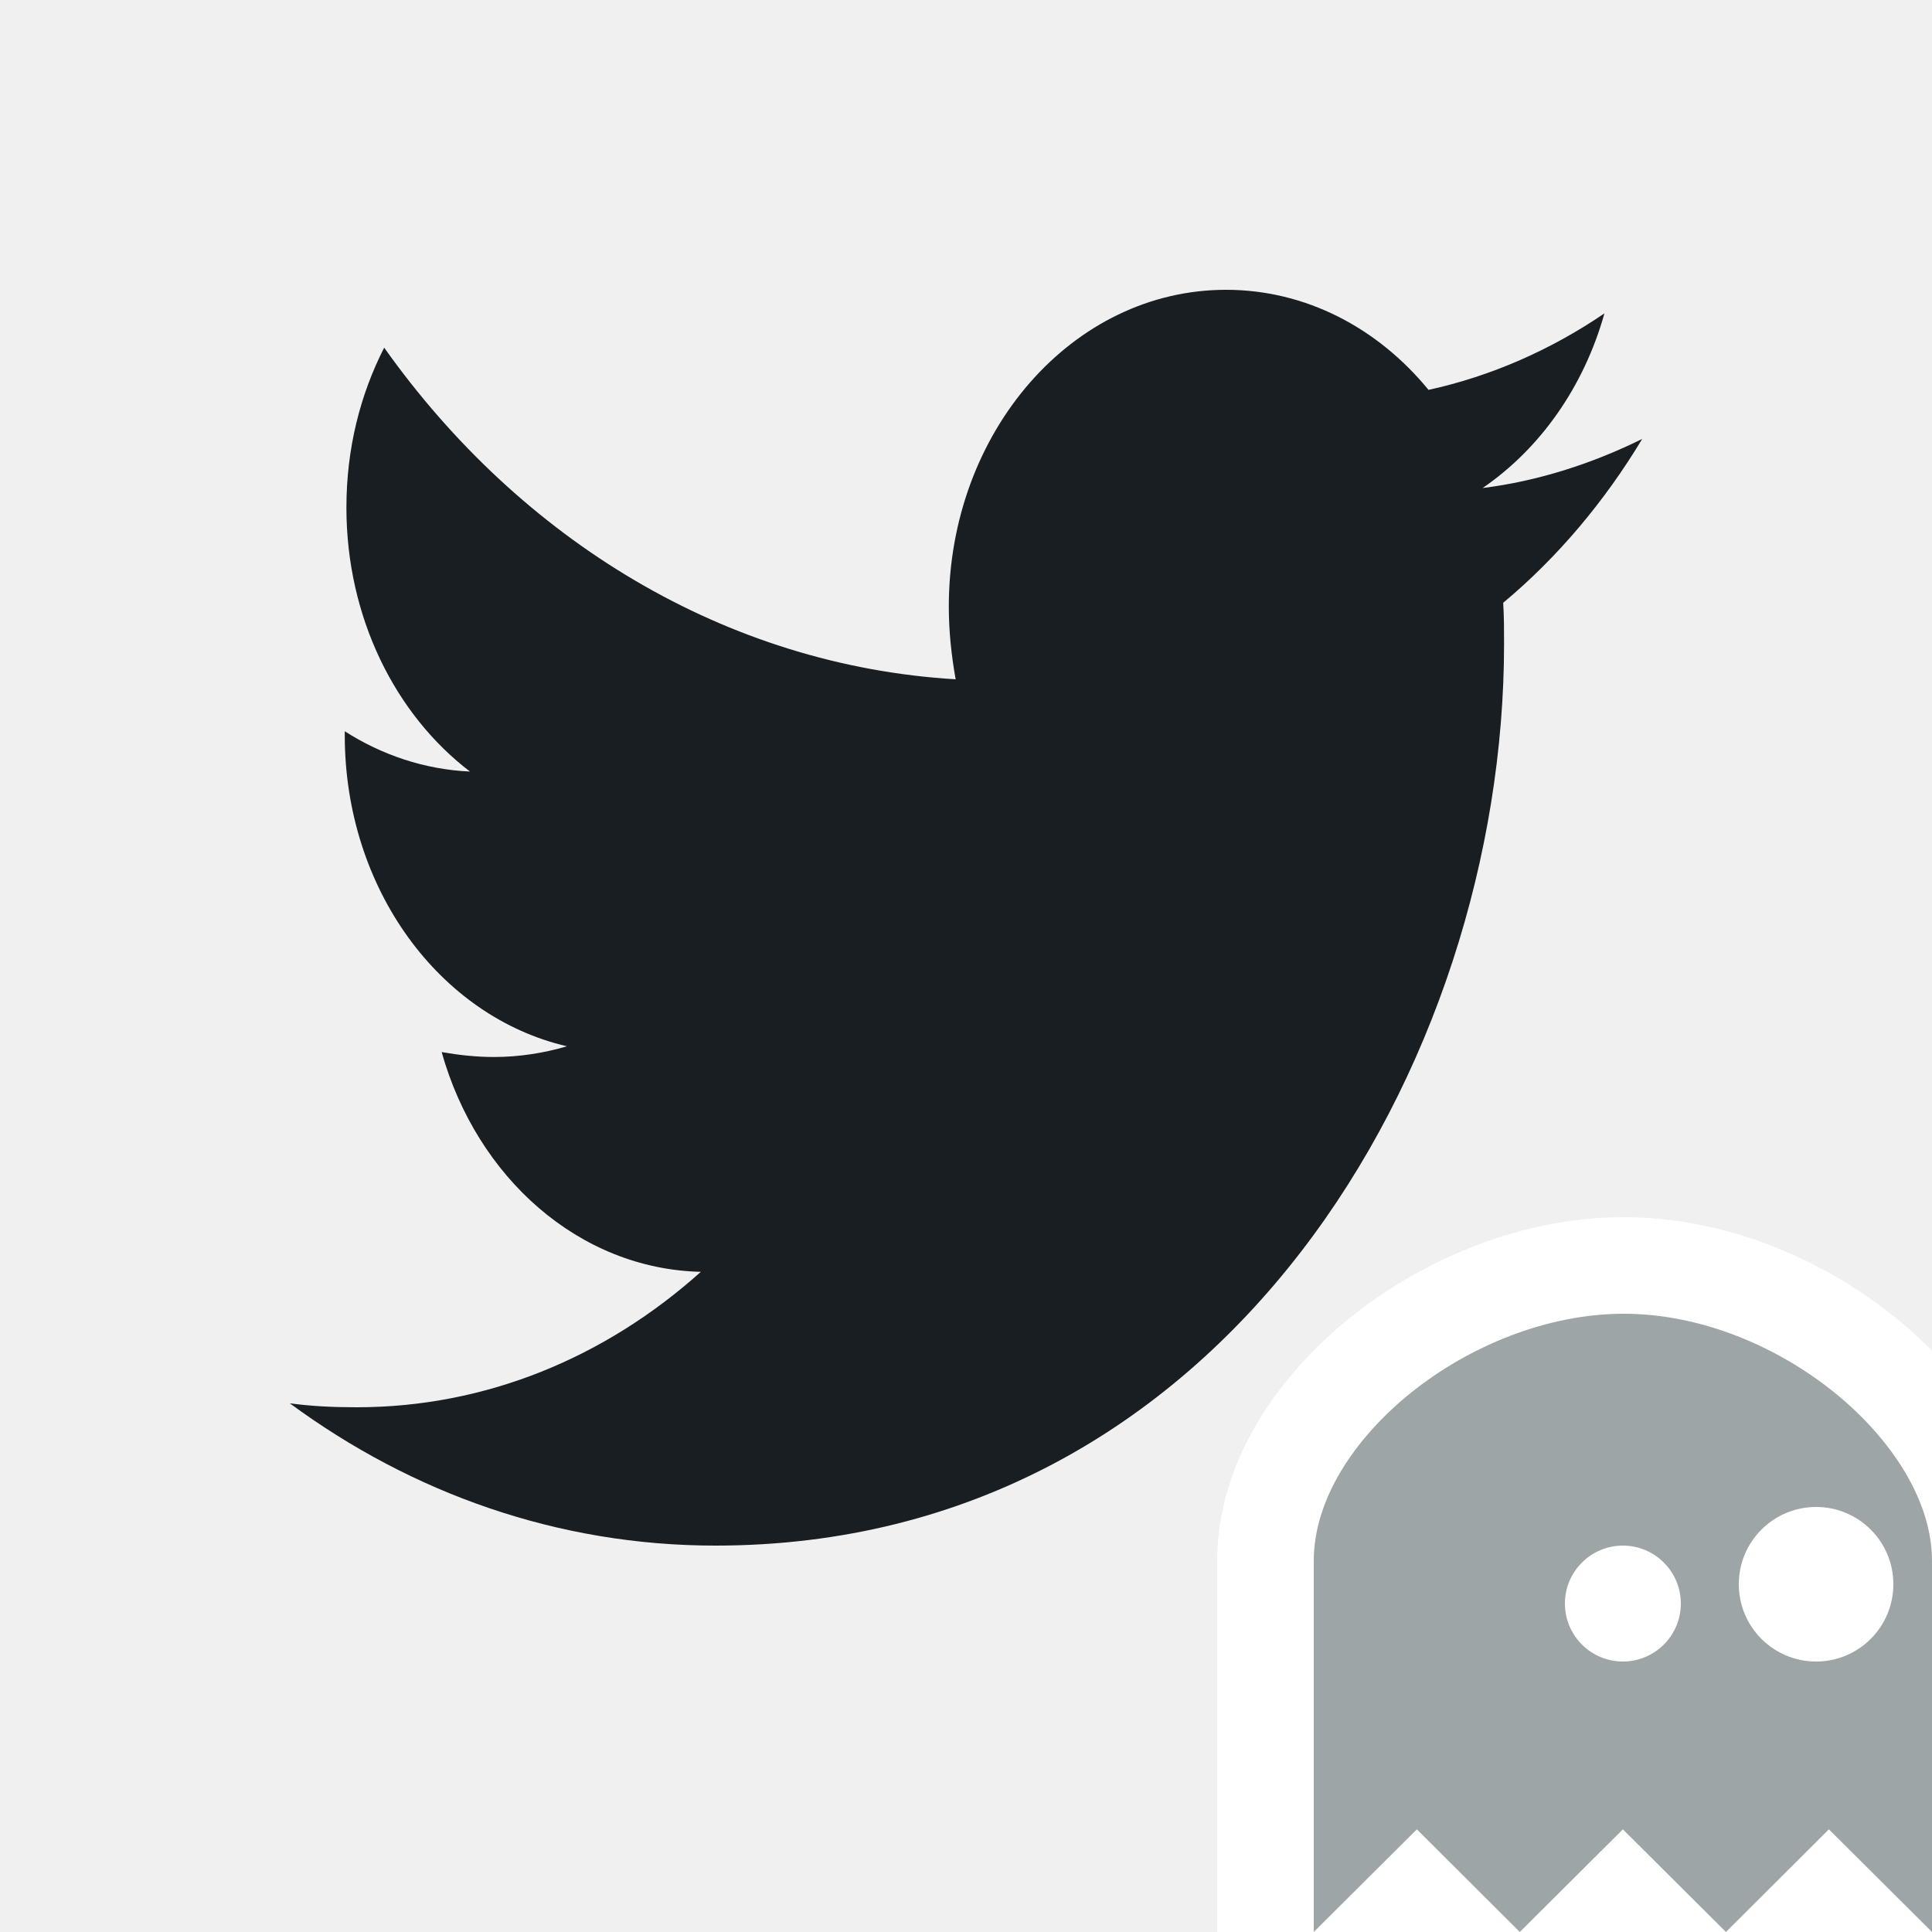
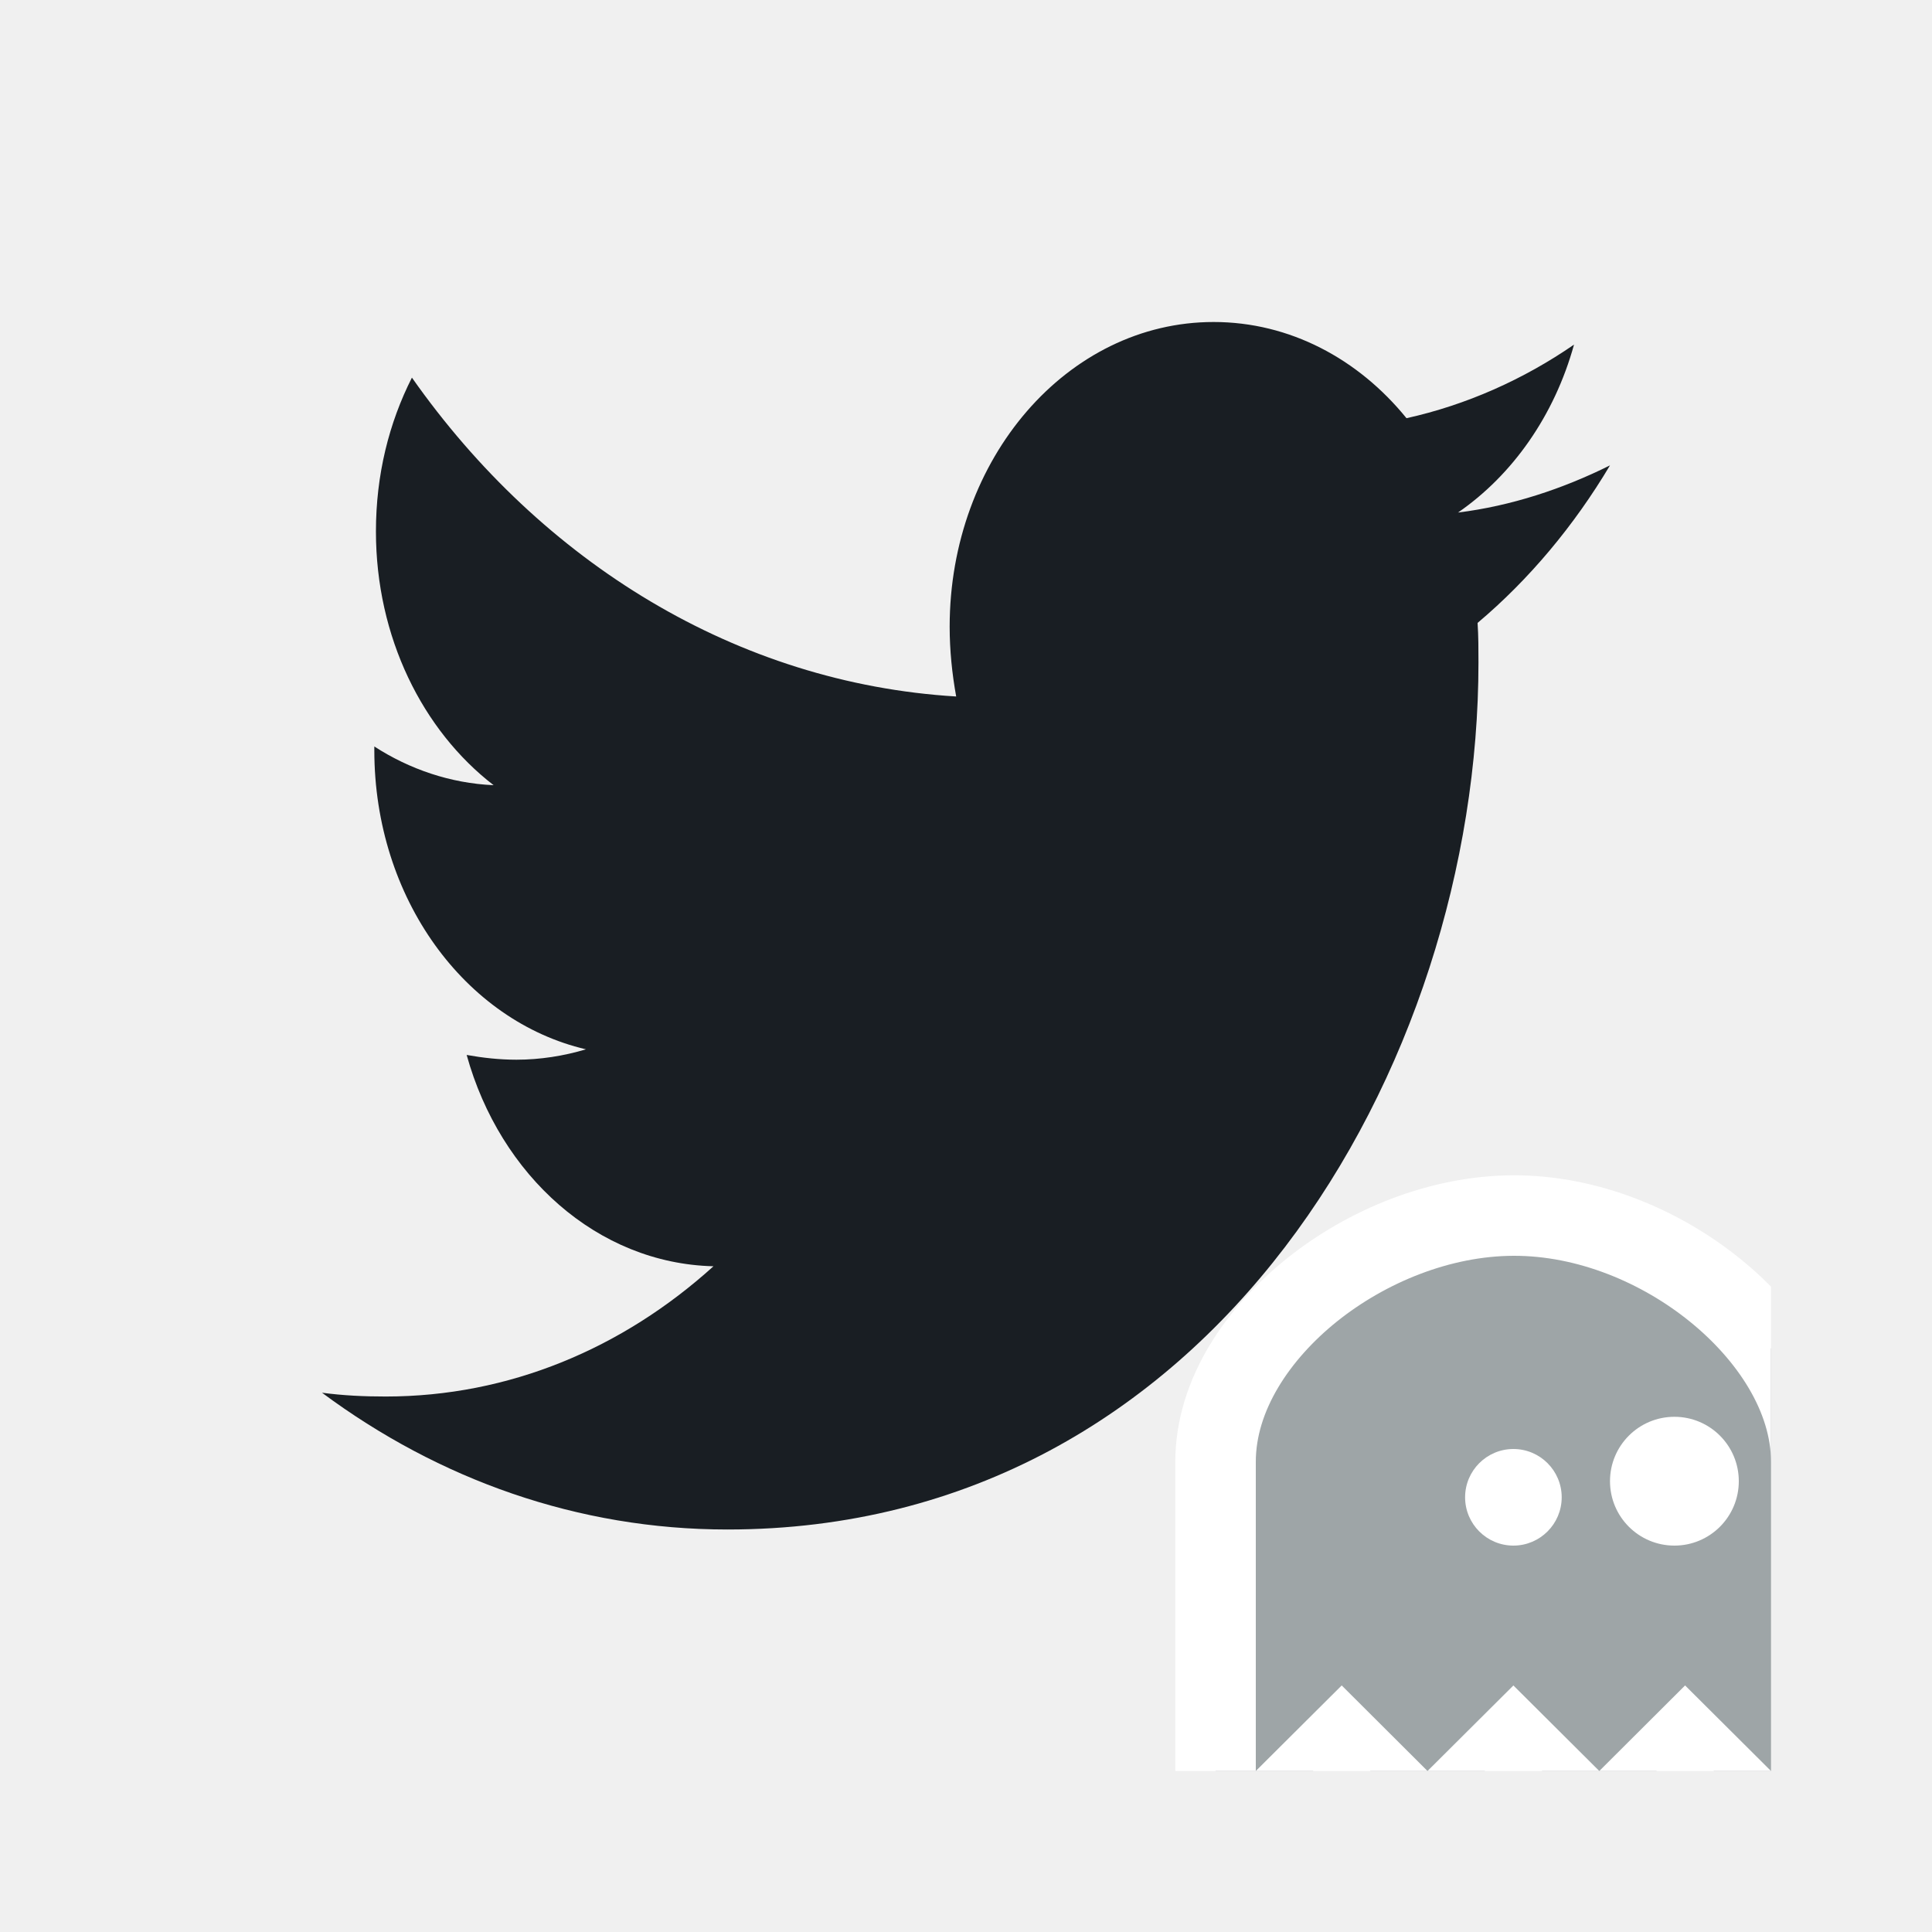
- <svg xmlns="http://www.w3.org/2000/svg" width="20" height="20" viewBox="0 0 20 20" fill="none">
+ <svg xmlns="http://www.w3.org/2000/svg" width="24" height="24" viewBox="0 0 24 24" fill="none">
  <g id="twitter">
-     <rect width="20" height="20" fill="black" fill-opacity="0" />
-     <path id="Vector" d="M15.561 6.24C15.57 6.382 15.57 6.524 15.57 6.666C15.57 11.003 12.683 16 7.406 16C5.78 16 4.27 15.462 3 14.527C3.231 14.558 3.453 14.568 3.693 14.568C5.034 14.568 6.269 14.05 7.255 13.166C5.994 13.136 4.937 12.191 4.572 10.891C4.75 10.922 4.928 10.942 5.114 10.942C5.372 10.942 5.629 10.902 5.869 10.831C4.555 10.526 3.569 9.205 3.569 7.611V7.57C3.95 7.814 4.395 7.966 4.865 7.987C4.093 7.398 3.586 6.392 3.586 5.255C3.586 4.645 3.728 4.087 3.977 3.599C5.39 5.59 7.513 6.89 9.893 7.032C9.849 6.788 9.822 6.534 9.822 6.28C9.822 4.473 11.101 3 12.692 3C13.518 3 14.264 3.396 14.788 4.036C15.437 3.894 16.058 3.62 16.609 3.244C16.396 4.005 15.943 4.645 15.348 5.052C15.925 4.98 16.485 4.798 17 4.544C16.609 5.194 16.121 5.773 15.561 6.24V6.24Z" fill="#191E23" />
+     <path id="Vector" d="M18.355 7.738C18.366 7.902 18.366 8.066 18.366 8.23C18.366 13.234 15.066 19 9.036 19C7.178 19 5.452 18.379 4 17.301C4.264 17.336 4.518 17.348 4.792 17.348C6.325 17.348 7.736 16.75 8.863 15.73C7.421 15.695 6.213 14.605 5.797 13.105C6 13.141 6.203 13.164 6.416 13.164C6.711 13.164 7.005 13.117 7.279 13.035C5.777 12.684 4.65 11.16 4.65 9.32V9.273C5.086 9.555 5.594 9.73 6.132 9.754C5.249 9.074 4.67 7.914 4.67 6.602C4.67 5.898 4.832 5.254 5.117 4.691C6.731 6.988 9.157 8.488 11.878 8.652C11.827 8.371 11.797 8.078 11.797 7.785C11.797 5.699 13.259 4 15.076 4C16.02 4 16.873 4.457 17.472 5.195C18.213 5.031 18.924 4.715 19.553 4.281C19.31 5.16 18.792 5.898 18.112 6.367C18.772 6.285 19.411 6.074 20 5.781C19.553 6.531 18.995 7.199 18.355 7.738Z" fill="#191E23" />
    <g id="Logo" clip-path="url(#clip0)">
-       <rect width="8" height="8" fill="black" fill-opacity="0" transform="translate(12 12)" />
-       <path id="Vector_2" d="M13.1 20V21.204L13.953 20.354L14.667 19.643L15.38 20.354L15.733 20.706L16.086 20.354L16.8 19.643L17.514 20.354L17.867 20.706L18.22 20.354L18.933 19.643L19.647 20.354L20.5 21.204V20V16.16C20.5 15.341 19.975 14.571 19.312 14.033C18.638 13.485 17.729 13.097 16.799 13.1C15.884 13.103 14.977 13.481 14.299 14.023C13.633 14.556 13.1 15.323 13.1 16.16V20Z" fill="#9EA5A7" stroke="white" />
-       <path id="Ellipse" d="M17.4 16.6C17.4 16.931 17.131 17.2 16.8 17.2C16.469 17.2 16.2 16.931 16.2 16.6C16.2 16.269 16.469 16 16.8 16C17.131 16 17.4 16.269 17.4 16.6Z" fill="white" />
-       <path id="Ellipse_2" d="M19.6 16.4C19.6 16.842 19.242 17.2 18.8 17.2C18.358 17.2 18 16.842 18 16.4C18 15.958 18.358 15.6 18.8 15.6C19.242 15.6 19.6 15.958 19.6 16.4Z" fill="white" />
+       <path id="Vector_2" d="M15.1 22V23.204L15.953 22.354L16.667 21.643L17.38 22.354L17.733 22.706L18.086 22.354L18.8 21.643L19.514 22.354L19.867 22.706L20.22 22.354L20.933 21.643L21.647 22.354L22.5 23.204V22V18.16C22.5 17.34 21.975 16.571 21.312 16.033C20.638 15.485 19.729 15.097 18.799 15.1C17.884 15.103 16.977 15.481 16.299 16.023C15.633 16.556 15.1 17.323 15.1 18.16V22Z" fill="#9EA5A7" stroke="white" />
+       <path id="Ellipse" d="M19.4 18.6C19.4 18.931 19.131 19.2 18.8 19.2C18.469 19.2 18.2 18.931 18.2 18.6C18.2 18.269 18.469 18 18.8 18C19.131 18 19.4 18.269 19.4 18.6Z" fill="white" />
+       <path id="Ellipse_2" d="M21.6 18.4C21.6 18.842 21.242 19.2 20.8 19.2C20.358 19.2 20 18.842 20 18.4C20 17.958 20.358 17.6 20.8 17.6C21.242 17.6 21.6 17.958 21.6 18.4Z" fill="white" />
    </g>
  </g>
  <defs>
    <clipPath id="clip0">
-       <rect width="8" height="8" fill="white" transform="translate(12 12)" />
+       <rect width="8" height="8" fill="white" transform="translate(14 14)" />
    </clipPath>
  </defs>
</svg>
